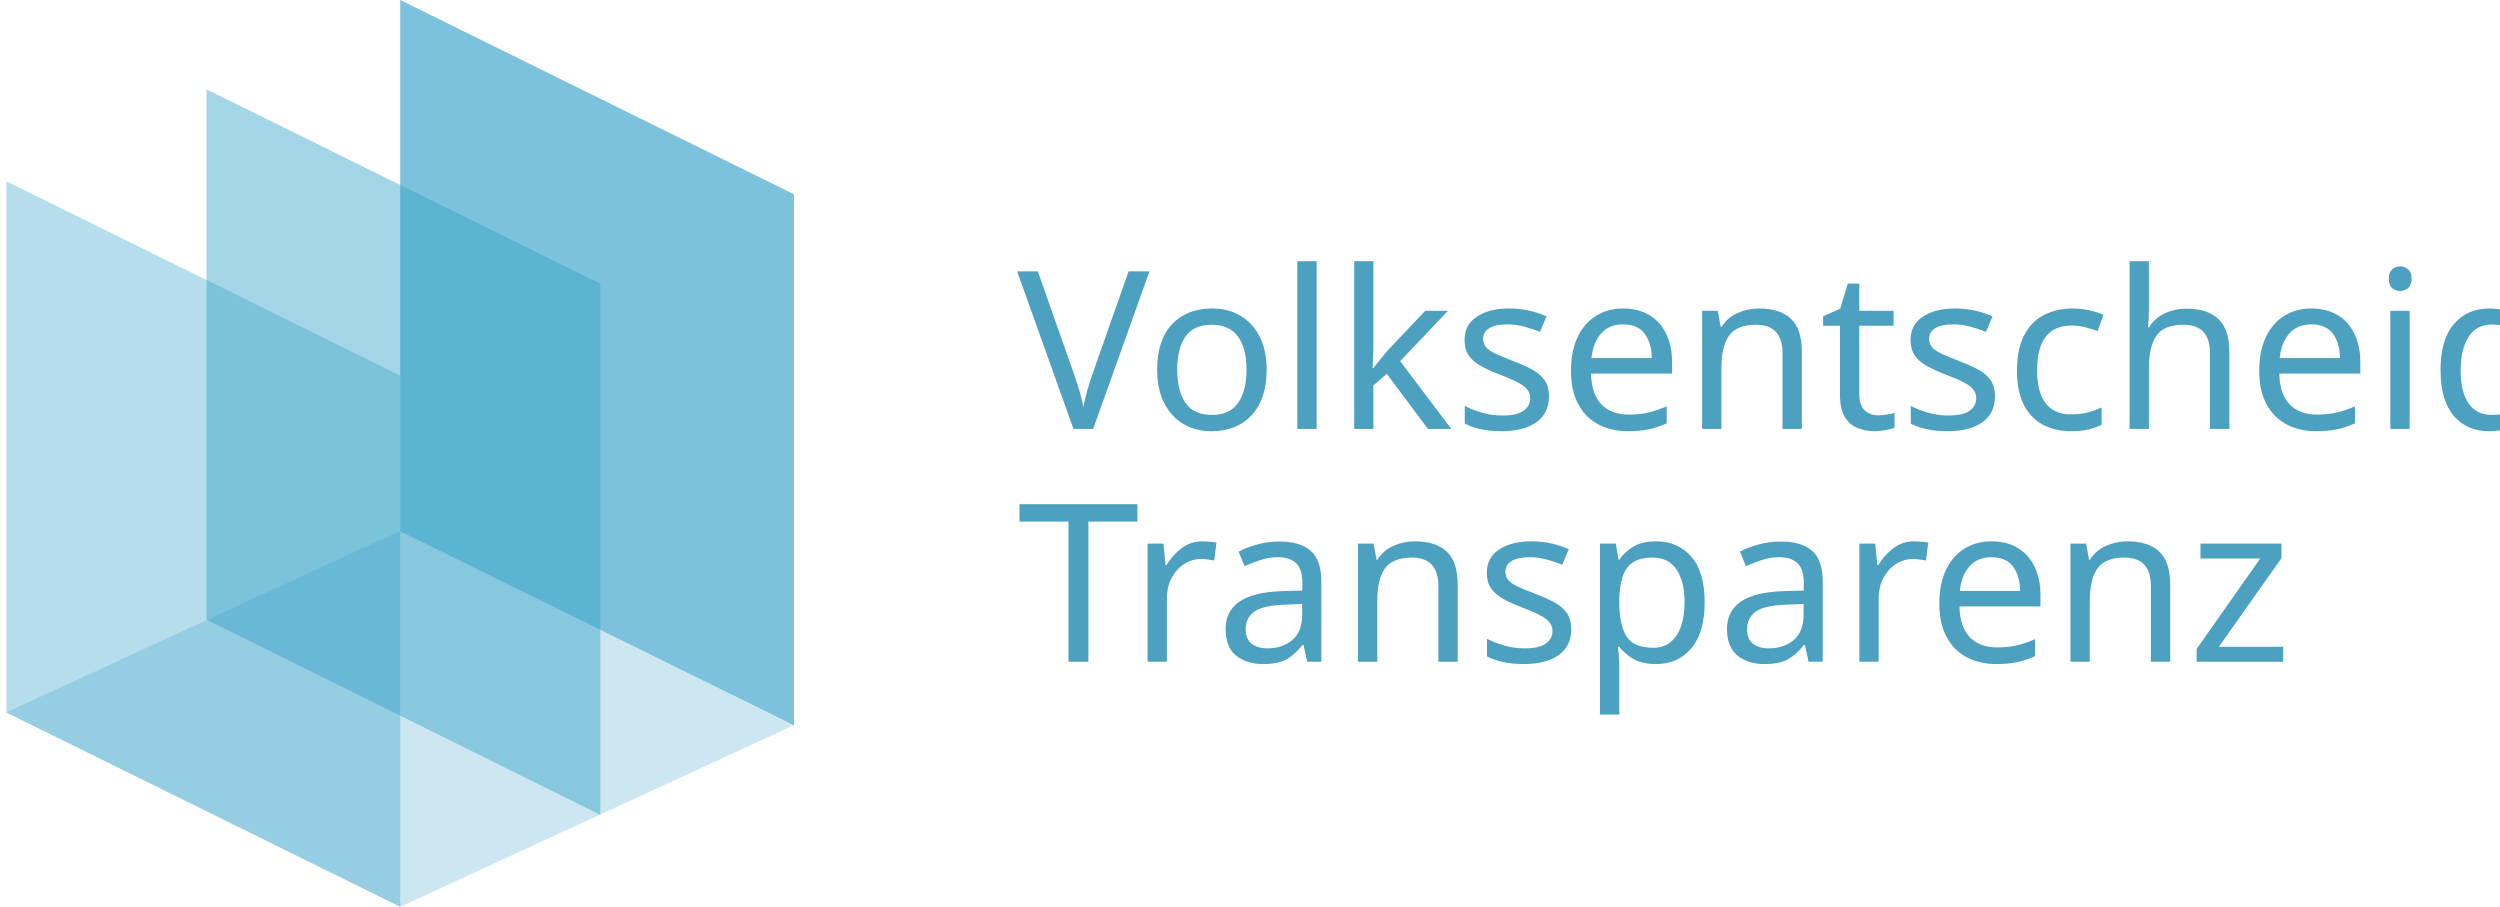
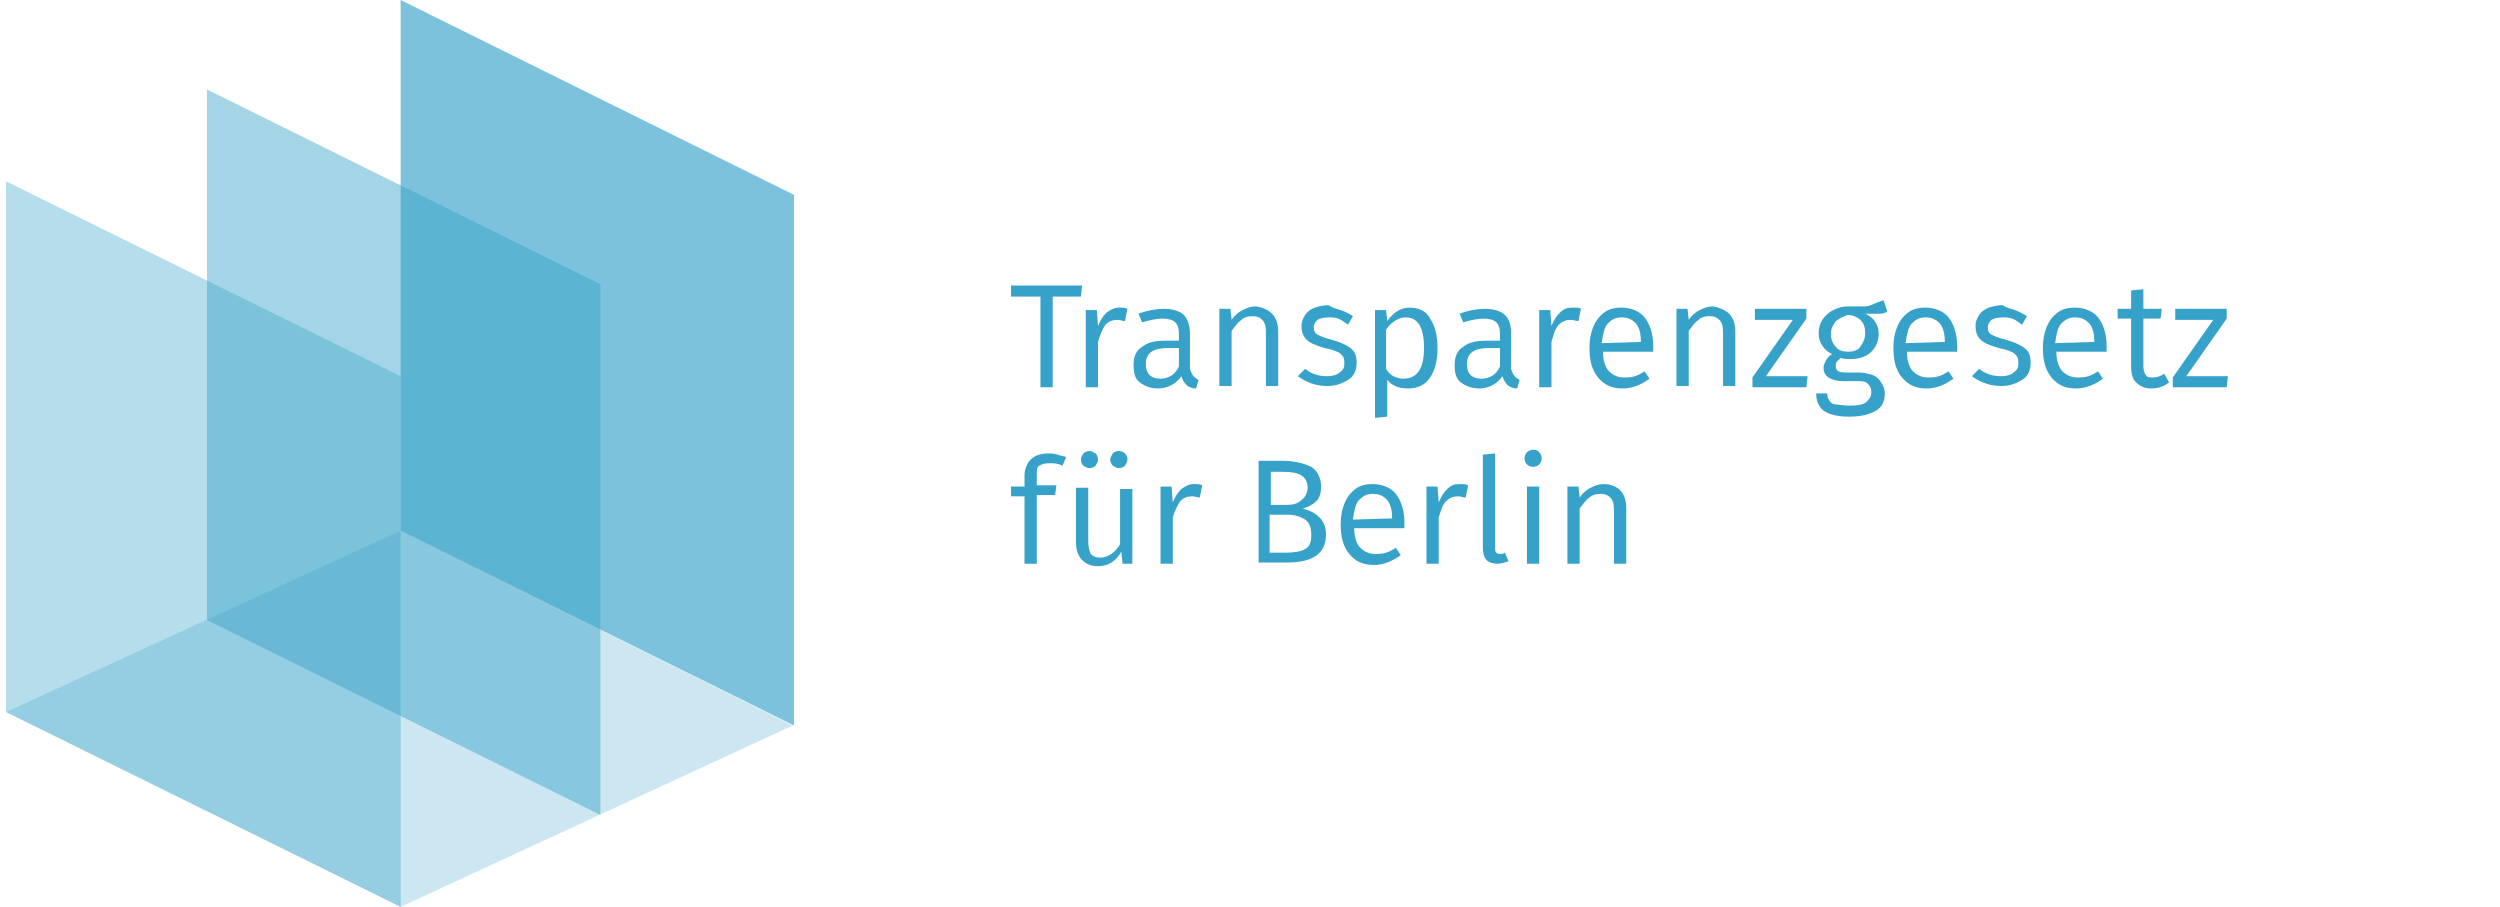
- <svg xmlns="http://www.w3.org/2000/svg" width="204px" height="74px" viewBox="0 0 204 74" version="1.1">
-   <defs />
-   <g id="Page-1" stroke="none" stroke-width="1" fill="none" fill-rule="evenodd">
+ <svg xmlns="http://www.w3.org/2000/svg" version="1.1" id="Layer_1" x="0px" y="0px" viewBox="0 0 204 74" style="enable-background:new 0 0 204 74;" xml:space="preserve">
+   <style type="text/css">
+ 	.st0{fill:#36A2C9;fill-opacity:0.65;}
+ 	.st1{fill:#36A2C9;fill-opacity:0.45;}
+ 	.st2{fill:#36A2C9;fill-opacity:0.2;}
+ 	.st3{fill:#36A2C9;fill-opacity:0.25;}
+ 	.st4{fill:#4DA1C0;}
+ 	.st5{font-family:'FiraSans-Light';}
+ 	.st6{font-size:18px;}
+ 	.st7{fill:#36A2C9;}
+ </style>
+   <g id="Page-1">
    <g id="Artboard-3" transform="translate(-391, -9)">
      <g id="Group-3" transform="translate(390, 9)">
-         <g id="Group-2" transform="translate(33.29121, 37) scale(-1, 1) translate(-33.29121, -37) translate(0.791209, 0)" fill="#36A2C9">
-           <polygon id="Rectangle" fill-opacity="0.65" points="-2.84217094e-14 15.857 32.132 0 32.132 43.343 -2.84217094e-14 59.2" />
-           <polygon id="Rectangle" fill-opacity="0.45" points="15.803 23.151 47.935 7.294 47.935 50.569 15.803 66.494" />
-           <polygon id="Rectangle" fill-opacity="0.2" points="32.132 30.657 64.264 14.8 64.264 58.143 32.132 74" />
-           <polygon id="Rectangle" fill-opacity="0.2" points="32.132 30.657 64.264 14.8 64.264 58.143 32.132 74" />
-           <polygon id="Rectangle" fill-opacity="0.25" transform="translate(32.17023, 58.65427) scale(-1, 1) translate(-32.17023, -58.65427) " points="32.208 43.317 64.277 59.201 32.208 73.991 0.063 58.134" />
+         <g id="Group-2" transform="translate(33.29121, 37) scale(-1, 1) translate(-33.29121, -37) translate(0.791209, 0)">
+           <polygon id="Rectangle" class="st0" points="0,15.9 32.1,0 32.1,43.3 0,59.2     " />
+           <polygon id="Rectangle_1_" class="st1" points="15.8,23.2 47.9,7.3 47.9,50.6 15.8,66.5     " />
+           <polygon id="Rectangle_2_" class="st2" points="32.1,30.7 64.3,14.8 64.3,58.1 32.1,74     " />
+           <polygon id="Rectangle_3_" class="st2" points="32.1,30.7 64.3,14.8 64.3,58.1 32.1,74     " />
+           <polygon id="Rectangle_4_" class="st3" points="32.1,43.3 0.1,59.2 32.1,74 64.3,58.1     " />
        </g>
-         <text id="Volksentscheid-Trans" font-family="FiraSans-Book, Fira Sans" font-size="18" font-weight="300" line-spacing="19" fill="#4DA1C0">
-           <tspan x="84" y="35">Volksentscheid</tspan>
-           <tspan x="84" y="54">Transparenz</tspan>
-         </text>
+         <text transform="matrix(1 0 0 1 204.5263 35)" class="st4 st5 st6"> </text>
+       </g>
+     </g>
+     <g>
+       <g>
+         <path class="st7" d="M85.9,24.2v7.4h-1v-7.4h-2.4v-0.9h5.8l-0.1,0.9H85.9z" />
+         <path class="st7" d="M92,25.2l-0.2,1c-0.2,0-0.4-0.1-0.6-0.1c-0.4,0-0.7,0.1-1,0.4c-0.2,0.3-0.4,0.7-0.6,1.4v3.7h-1v-6.3h0.9     l0.1,1.3c0.2-0.5,0.4-0.8,0.7-1.1c0.3-0.2,0.6-0.4,1-0.4C91.6,25.1,91.8,25.1,92,25.2z" />
+         <path class="st7" d="M97.4,30.7c0.1,0.1,0.2,0.2,0.4,0.3l-0.2,0.7c-0.3,0-0.6-0.1-0.8-0.3s-0.3-0.4-0.4-0.7c-0.4,0.6-1.1,1-1.9,1     c-0.6,0-1.1-0.2-1.5-0.5s-0.5-0.8-0.5-1.4c0-0.7,0.2-1.2,0.7-1.5c0.5-0.4,1.1-0.5,2-0.5h1v-0.5c0-0.5-0.1-0.8-0.3-1     c-0.2-0.2-0.6-0.3-1-0.3c-0.5,0-1,0.1-1.7,0.3l-0.3-0.7c0.8-0.3,1.5-0.4,2.1-0.4c0.7,0,1.3,0.2,1.6,0.5s0.5,0.9,0.5,1.5v2.9     C97.2,30.4,97.3,30.6,97.4,30.7z M96.2,29.9v-1.5h-0.9c-1.2,0-1.8,0.4-1.8,1.3c0,0.4,0.1,0.7,0.3,0.9c0.2,0.2,0.5,0.3,0.9,0.3     C95.3,30.9,95.9,30.6,96.2,29.9z" />
+         <path class="st7" d="M103.8,25.6c0.3,0.3,0.5,0.8,0.5,1.4v4.5h-1v-4.4c0-0.5-0.1-0.8-0.3-1c-0.2-0.2-0.4-0.3-0.8-0.3     c-0.4,0-0.7,0.1-0.9,0.3c-0.3,0.2-0.5,0.5-0.8,0.9v4.5h-1v-6.3h0.9l0.1,0.9c0.2-0.3,0.5-0.6,0.9-0.8s0.7-0.3,1.1-0.3     C103.1,25.1,103.5,25.3,103.8,25.6z" />
+         <path class="st7" d="M109.4,25.3c0.3,0.1,0.7,0.3,1,0.5l-0.4,0.7c-0.3-0.2-0.5-0.4-0.8-0.5c-0.3-0.1-0.5-0.1-0.8-0.1     c-0.4,0-0.7,0.1-0.9,0.2c-0.2,0.2-0.3,0.4-0.3,0.6c0,0.3,0.1,0.5,0.3,0.6s0.6,0.3,1.1,0.4c0.7,0.2,1.2,0.4,1.6,0.7     s0.5,0.7,0.5,1.2c0,0.6-0.2,1.1-0.7,1.4c-0.5,0.3-1,0.5-1.7,0.5c-0.9,0-1.7-0.3-2.4-0.8l0.6-0.6c0.5,0.4,1.1,0.6,1.8,0.6     c0.4,0,0.8-0.1,1-0.3c0.3-0.2,0.4-0.4,0.4-0.7c0-0.2,0-0.4-0.1-0.6c-0.1-0.1-0.2-0.3-0.5-0.4c-0.2-0.1-0.5-0.2-1-0.3     c-0.7-0.2-1.2-0.4-1.5-0.7s-0.4-0.7-0.4-1.1c0-0.3,0.1-0.6,0.3-0.9c0.2-0.3,0.5-0.5,0.8-0.6c0.3-0.1,0.7-0.2,1.1-0.2     C108.7,25.1,109,25.2,109.4,25.3z" />
+         <path class="st7" d="M116.7,26c0.4,0.6,0.6,1.4,0.6,2.4c0,1-0.2,1.8-0.6,2.4c-0.4,0.6-1,0.9-1.8,0.9c-0.7,0-1.3-0.2-1.7-0.7v3     l-1,0.1v-8.8h0.9l0.1,0.9c0.2-0.3,0.5-0.6,0.8-0.8s0.7-0.3,1-0.3C115.8,25.1,116.4,25.4,116.7,26z M116.2,28.4     c0-1.7-0.5-2.5-1.5-2.5c-0.3,0-0.6,0.1-0.9,0.3c-0.3,0.2-0.5,0.4-0.7,0.7v3.2c0.2,0.3,0.4,0.5,0.6,0.6c0.2,0.1,0.5,0.2,0.8,0.2     C115.7,30.9,116.2,30,116.2,28.4z" />
+         <path class="st7" d="M123.6,30.7c0.1,0.1,0.2,0.2,0.4,0.3l-0.2,0.7c-0.3,0-0.6-0.1-0.8-0.3s-0.3-0.4-0.4-0.7     c-0.4,0.6-1.1,1-1.9,1c-0.6,0-1.1-0.2-1.5-0.5c-0.4-0.3-0.5-0.8-0.5-1.4c0-0.7,0.2-1.2,0.7-1.5c0.5-0.4,1.1-0.5,2-0.5h1v-0.5     c0-0.5-0.1-0.8-0.3-1c-0.2-0.2-0.6-0.3-1-0.3c-0.5,0-1,0.1-1.7,0.3l-0.3-0.7c0.8-0.3,1.5-0.4,2.1-0.4c0.7,0,1.3,0.2,1.6,0.5     c0.4,0.4,0.5,0.9,0.5,1.5v2.9C123.4,30.4,123.5,30.6,123.6,30.7z M122.4,29.9v-1.5h-0.9c-1.2,0-1.8,0.4-1.8,1.3     c0,0.4,0.1,0.7,0.3,0.9c0.2,0.2,0.5,0.3,0.9,0.3C121.5,30.9,122.1,30.6,122.4,29.9z" />
+         <path class="st7" d="M129,25.2l-0.2,1c-0.2,0-0.4-0.1-0.6-0.1c-0.4,0-0.7,0.1-1,0.4s-0.4,0.7-0.6,1.4v3.7h-1v-6.3h0.9l0.1,1.3     c0.2-0.5,0.4-0.8,0.7-1.1s0.6-0.4,1-0.4C128.7,25.1,128.9,25.1,129,25.2z" />
+         <path class="st7" d="M134.9,28.7h-4.1c0,0.7,0.2,1.3,0.5,1.6c0.3,0.3,0.7,0.5,1.2,0.5c0.3,0,0.6,0,0.9-0.1s0.5-0.2,0.8-0.4     l0.4,0.6c-0.7,0.5-1.4,0.8-2.2,0.8c-0.9,0-1.5-0.3-2-0.9c-0.5-0.6-0.7-1.4-0.7-2.4c0-0.7,0.1-1.2,0.3-1.7     c0.2-0.5,0.5-0.9,0.9-1.2c0.4-0.3,0.9-0.4,1.4-0.4c0.8,0,1.5,0.3,1.9,0.8c0.4,0.5,0.7,1.3,0.7,2.3     C134.9,28.4,134.9,28.6,134.9,28.7z M133.9,27.9c0-0.6-0.1-1.1-0.4-1.5c-0.3-0.3-0.6-0.5-1.2-0.5c-0.5,0-0.8,0.2-1.1,0.5     c-0.3,0.3-0.4,0.9-0.5,1.6L133.9,27.9L133.9,27.9z" />
+         <path class="st7" d="M141.1,25.6c0.3,0.3,0.5,0.8,0.5,1.4v4.5h-1v-4.4c0-0.5-0.1-0.8-0.3-1c-0.2-0.2-0.4-0.3-0.8-0.3     c-0.4,0-0.7,0.1-0.9,0.3c-0.3,0.2-0.5,0.5-0.8,0.9v4.5h-1v-6.3h0.9l0.1,0.9c0.2-0.3,0.5-0.6,0.9-0.8s0.7-0.3,1.1-0.3     C140.3,25.1,140.8,25.3,141.1,25.6z" />
+         <path class="st7" d="M144.1,30.7h3.4l-0.1,0.9H143v-0.8l3.3-4.7h-3.1v-0.9h4.2V26L144.1,30.7z" />
+         <path class="st7" d="M153.3,25.6c-0.3,0-0.6,0-1.1,0c0.7,0.3,1.1,0.9,1.1,1.6c0,0.6-0.2,1.1-0.6,1.5s-1,0.6-1.7,0.6     c-0.3,0-0.6,0-0.8-0.1c-0.1,0.1-0.2,0.2-0.3,0.3c-0.1,0.1-0.1,0.2-0.1,0.4c0,0.4,0.3,0.5,0.9,0.5h1c0.4,0,0.8,0.1,1.1,0.2     c0.3,0.1,0.6,0.4,0.7,0.6c0.2,0.3,0.3,0.6,0.3,0.9c0,0.6-0.2,1.1-0.7,1.4c-0.5,0.3-1.2,0.5-2.2,0.5c-1,0-1.7-0.2-2.1-0.5     c-0.4-0.3-0.6-0.8-0.6-1.4h0.9c0,0.3,0.1,0.5,0.2,0.6c0.1,0.2,0.3,0.3,0.5,0.3s0.6,0.1,1.1,0.1c0.7,0,1.2-0.1,1.4-0.3     s0.4-0.4,0.4-0.8c0-0.3-0.1-0.5-0.3-0.7c-0.2-0.2-0.5-0.2-1-0.2h-1c-0.5,0-0.9-0.1-1.2-0.3c-0.3-0.2-0.4-0.5-0.4-0.8     c0-0.2,0.1-0.4,0.2-0.6c0.1-0.2,0.3-0.4,0.5-0.5c-0.4-0.2-0.6-0.4-0.8-0.7c-0.2-0.3-0.3-0.6-0.3-1c0-0.4,0.1-0.8,0.3-1.1     s0.5-0.6,0.9-0.8c0.4-0.2,0.8-0.3,1.2-0.3c0.5,0,0.9,0,1.3,0s0.6-0.1,0.8-0.2c0.2-0.1,0.5-0.2,0.8-0.3l0.3,0.9     C153.8,25.6,153.5,25.6,153.3,25.6z M149.8,26.2c-0.2,0.3-0.4,0.6-0.4,1c0,0.4,0.1,0.8,0.4,1.1c0.2,0.3,0.6,0.4,1,0.4     c0.4,0,0.8-0.1,1-0.4c0.2-0.3,0.4-0.6,0.4-1.1s-0.1-0.8-0.4-1.1c-0.2-0.2-0.6-0.4-1-0.4C150.4,25.8,150.1,26,149.8,26.2z" />
+         <path class="st7" d="M159.7,28.7h-4.1c0,0.7,0.2,1.3,0.5,1.6c0.3,0.3,0.7,0.5,1.2,0.5c0.3,0,0.6,0,0.9-0.1s0.5-0.2,0.8-0.4     l0.4,0.6c-0.7,0.5-1.4,0.8-2.2,0.8c-0.9,0-1.5-0.3-2-0.9c-0.5-0.6-0.7-1.4-0.7-2.4c0-0.7,0.1-1.2,0.3-1.7     c0.2-0.5,0.5-0.9,0.9-1.2c0.4-0.3,0.9-0.4,1.4-0.4c0.8,0,1.5,0.3,1.9,0.8c0.4,0.5,0.7,1.3,0.7,2.3     C159.7,28.4,159.7,28.6,159.7,28.7z M158.7,27.9c0-0.6-0.1-1.1-0.4-1.5c-0.3-0.3-0.6-0.5-1.2-0.5c-0.5,0-0.8,0.2-1.1,0.5     c-0.3,0.3-0.4,0.9-0.5,1.6L158.7,27.9L158.7,27.9z" />
+         <path class="st7" d="M164.4,25.3c0.3,0.1,0.7,0.3,1,0.5l-0.4,0.7c-0.3-0.2-0.5-0.4-0.8-0.5c-0.3-0.1-0.5-0.1-0.8-0.1     c-0.4,0-0.7,0.1-0.9,0.2c-0.2,0.2-0.3,0.4-0.3,0.6c0,0.3,0.1,0.5,0.3,0.6s0.6,0.3,1.1,0.4c0.7,0.2,1.2,0.4,1.6,0.7     s0.5,0.7,0.5,1.2c0,0.6-0.2,1.1-0.7,1.4c-0.5,0.3-1,0.5-1.7,0.5c-0.9,0-1.7-0.3-2.4-0.8l0.6-0.6c0.5,0.4,1.1,0.6,1.8,0.6     c0.4,0,0.8-0.1,1-0.3c0.3-0.2,0.4-0.4,0.4-0.7c0-0.2,0-0.4-0.1-0.6c-0.1-0.1-0.2-0.3-0.5-0.4c-0.2-0.1-0.5-0.2-1-0.3     c-0.7-0.2-1.2-0.4-1.5-0.7s-0.4-0.7-0.4-1.1c0-0.3,0.1-0.6,0.3-0.9c0.2-0.3,0.5-0.5,0.8-0.6c0.3-0.1,0.7-0.2,1.1-0.2     C163.7,25.1,164.1,25.2,164.4,25.3z" />
+         <path class="st7" d="M171.9,28.7h-4.1c0,0.7,0.2,1.3,0.5,1.6c0.3,0.3,0.7,0.5,1.2,0.5c0.3,0,0.6,0,0.9-0.1s0.5-0.2,0.8-0.4     l0.4,0.6c-0.7,0.5-1.4,0.8-2.2,0.8c-0.9,0-1.5-0.3-2-0.9c-0.5-0.6-0.7-1.4-0.7-2.4c0-0.7,0.1-1.2,0.3-1.7     c0.2-0.5,0.5-0.9,0.9-1.2c0.4-0.3,0.9-0.4,1.4-0.4c0.8,0,1.5,0.3,1.9,0.8c0.4,0.5,0.7,1.3,0.7,2.3     C171.9,28.4,171.9,28.6,171.9,28.7z M170.9,27.9c0-0.6-0.1-1.1-0.4-1.5c-0.3-0.3-0.6-0.5-1.2-0.5c-0.5,0-0.8,0.2-1.1,0.5     c-0.3,0.3-0.4,0.9-0.5,1.6L170.9,27.9L170.9,27.9z" />
+         <path class="st7" d="M175.5,31.7c-0.5,0-0.9-0.2-1.2-0.5c-0.3-0.3-0.4-0.7-0.4-1.3V26h-1.1v-0.8h1.1v-1.5l1-0.1v1.6h1.5l-0.1,0.8     h-1.4v3.9c0,0.3,0.1,0.6,0.2,0.7c0.1,0.2,0.3,0.2,0.6,0.2c0.3,0,0.6-0.1,0.9-0.3l0.4,0.7C176.5,31.6,176,31.7,175.5,31.7z" />
+         <path class="st7" d="M178.4,30.7h3.4l-0.1,0.9h-4.4v-0.8l3.3-4.7h-3.1v-0.9h4.2V26L178.4,30.7z" />
+         <path class="st7" d="M84.8,38c-0.2,0.1-0.2,0.4-0.2,0.7v0.9h1.6l-0.1,0.8h-1.5V46h-1v-5.5h-1.1v-0.8h1.1v-0.9     c0-0.5,0.2-1,0.5-1.3c0.3-0.3,0.8-0.5,1.4-0.5c0.3,0,0.5,0,0.8,0.1c0.2,0.1,0.5,0.1,0.7,0.2L86.7,38c-0.4-0.2-0.7-0.2-1.1-0.2     C85.2,37.8,85,37.9,84.8,38z" />
+         <path class="st7" d="M91.6,46l-0.1-1c-0.2,0.4-0.5,0.7-0.8,0.9c-0.3,0.2-0.7,0.3-1.1,0.3c-0.6,0-1-0.2-1.3-0.5     c-0.3-0.3-0.5-0.8-0.5-1.4v-4.5h1v4.4c0,0.4,0.1,0.8,0.2,1c0.2,0.2,0.4,0.3,0.8,0.3c0.6,0,1.2-0.4,1.6-1.1v-4.5h1V46H91.6z      M89.4,37c0.1,0.1,0.2,0.3,0.2,0.5c0,0.2-0.1,0.3-0.2,0.5c-0.1,0.1-0.3,0.2-0.5,0.2s-0.3-0.1-0.5-0.2c-0.1-0.1-0.2-0.3-0.2-0.5     c0-0.2,0.1-0.3,0.2-0.5c0.1-0.1,0.3-0.2,0.5-0.2S89.2,36.9,89.4,37z M91.8,37c0.1,0.1,0.2,0.3,0.2,0.5c0,0.2-0.1,0.3-0.2,0.5     c-0.1,0.1-0.3,0.2-0.5,0.2c-0.2,0-0.3-0.1-0.5-0.2c-0.1-0.1-0.2-0.3-0.2-0.5c0-0.2,0.1-0.3,0.2-0.5c0.1-0.1,0.3-0.2,0.5-0.2     C91.5,36.8,91.7,36.9,91.8,37z" />
+         <path class="st7" d="M98.1,39.6l-0.2,1c-0.2,0-0.4-0.1-0.6-0.1c-0.4,0-0.7,0.1-1,0.4c-0.2,0.3-0.4,0.7-0.6,1.3V46h-1v-6.3h0.9     l0.1,1.3c0.2-0.5,0.4-0.8,0.7-1.1c0.3-0.2,0.6-0.4,1-0.4C97.7,39.5,97.9,39.5,98.1,39.6z" />
+         <path class="st7" d="M108.2,43.6c0,1.6-1.1,2.3-3.2,2.3h-2.3v-8.3h1.9c1,0,1.8,0.2,2.4,0.5c0.5,0.3,0.8,0.9,0.8,1.6     c0,0.5-0.1,0.9-0.4,1.2c-0.3,0.3-0.7,0.5-1.1,0.6C107.5,41.8,108.2,42.5,108.2,43.6z M103.7,41.2h1.3c0.5,0,0.9-0.1,1.2-0.4     c0.3-0.2,0.5-0.6,0.5-1c0-0.5-0.2-0.8-0.5-1s-0.8-0.3-1.5-0.3h-1V41.2z M106.5,44.8c0.4-0.2,0.5-0.6,0.5-1.2c0-0.6-0.2-1-0.5-1.2     s-0.8-0.4-1.4-0.4h-1.5v3.1h1.2C105.6,45.1,106.2,45,106.5,44.8z" />
+         <path class="st7" d="M114.6,43.1h-4.1c0,0.7,0.2,1.3,0.5,1.6c0.3,0.3,0.7,0.5,1.2,0.5c0.3,0,0.6,0,0.9-0.1     c0.3-0.1,0.5-0.2,0.8-0.4l0.4,0.6c-0.7,0.5-1.4,0.8-2.2,0.8c-0.9,0-1.5-0.3-2-0.9c-0.5-0.6-0.7-1.4-0.7-2.4     c0-0.7,0.1-1.2,0.3-1.7s0.5-0.9,0.9-1.2c0.4-0.3,0.9-0.4,1.4-0.4c0.8,0,1.5,0.3,1.9,0.8c0.4,0.5,0.7,1.3,0.7,2.3     C114.6,42.8,114.6,43,114.6,43.1z M113.6,42.3c0-0.6-0.1-1.1-0.4-1.5c-0.3-0.3-0.6-0.5-1.2-0.5c-0.5,0-0.8,0.2-1.1,0.5     c-0.3,0.3-0.4,0.9-0.5,1.6L113.6,42.3L113.6,42.3z" />
+         <path class="st7" d="M119.8,39.6l-0.2,1c-0.2,0-0.4-0.1-0.6-0.1c-0.4,0-0.7,0.1-1,0.4s-0.4,0.7-0.6,1.3V46h-1v-6.3h0.9l0.1,1.3     c0.2-0.5,0.4-0.8,0.7-1.1s0.6-0.4,1-0.4C119.4,39.5,119.6,39.5,119.8,39.6z" />
+         <path class="st7" d="M122.1,45.1c0.1,0.1,0.2,0.1,0.3,0.1s0.3,0,0.4-0.1l0.3,0.7c-0.3,0.1-0.6,0.2-0.9,0.2     c-0.4,0-0.7-0.1-0.9-0.3c-0.2-0.2-0.3-0.6-0.3-1v-7.6l1-0.1v7.8C122,44.9,122,45,122.1,45.1z" />
+         <path class="st7" d="M125.6,36.9c0.1,0.1,0.2,0.3,0.2,0.5c0,0.2-0.1,0.4-0.2,0.5c-0.1,0.1-0.3,0.2-0.5,0.2     c-0.2,0-0.4-0.1-0.5-0.2c-0.1-0.1-0.2-0.3-0.2-0.5c0-0.2,0.1-0.4,0.2-0.5c0.1-0.1,0.3-0.2,0.5-0.2     C125.3,36.7,125.4,36.7,125.6,36.9z M124.6,46v-6.3h1V46H124.6z" />
+         <path class="st7" d="M132.2,40c0.3,0.3,0.5,0.8,0.5,1.4V46h-1v-4.4c0-0.5-0.1-0.8-0.3-1c-0.2-0.2-0.4-0.3-0.8-0.3     c-0.4,0-0.7,0.1-0.9,0.3c-0.3,0.2-0.5,0.5-0.8,0.9V46h-1v-6.3h0.9l0.1,0.9c0.2-0.3,0.5-0.6,0.9-0.8s0.7-0.3,1.1-0.3     C131.4,39.5,131.9,39.7,132.2,40z" />
      </g>
    </g>
  </g>
</svg>
